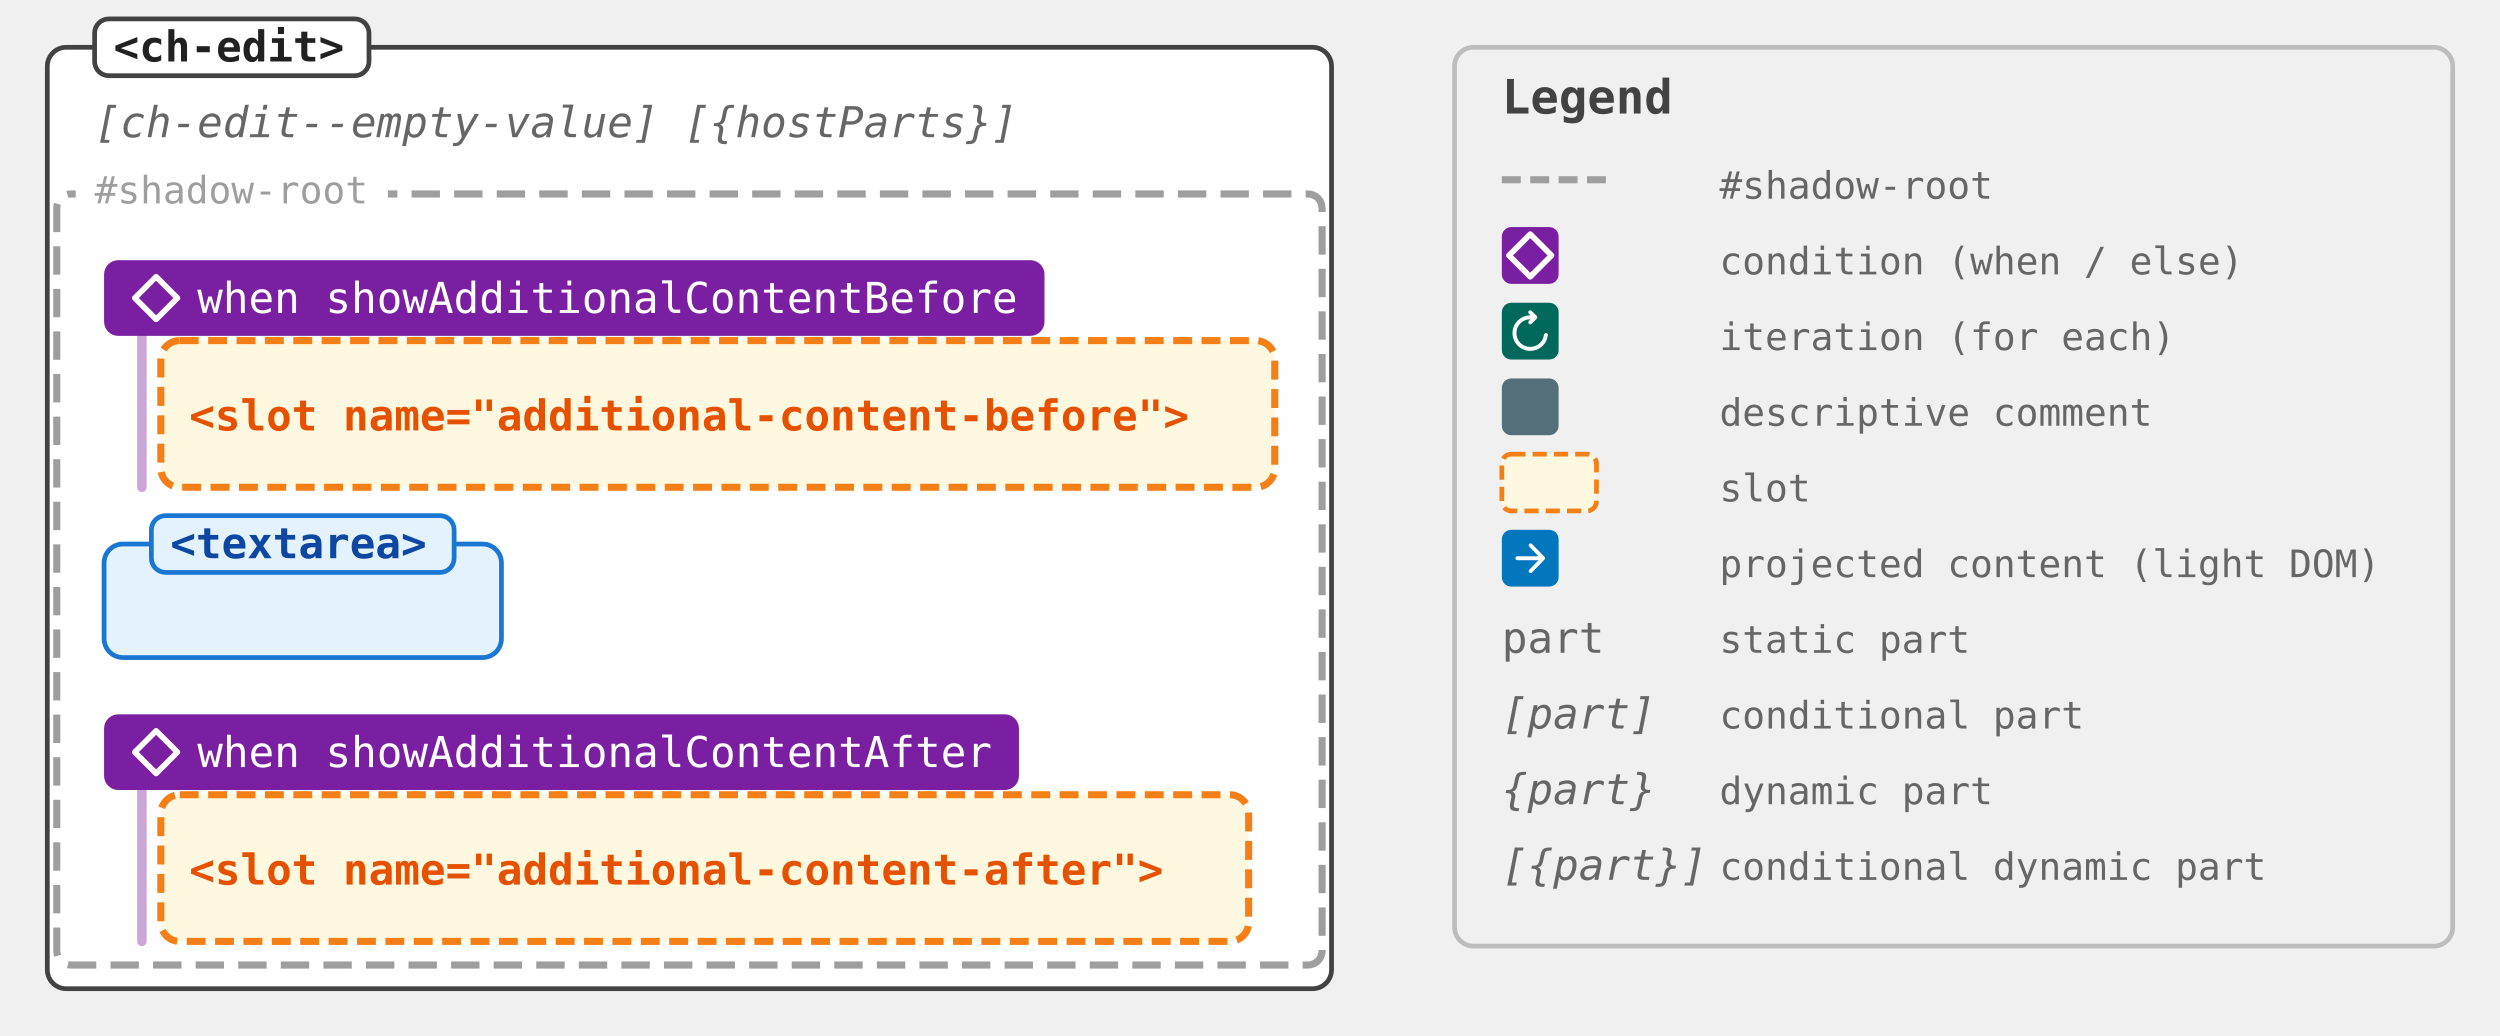
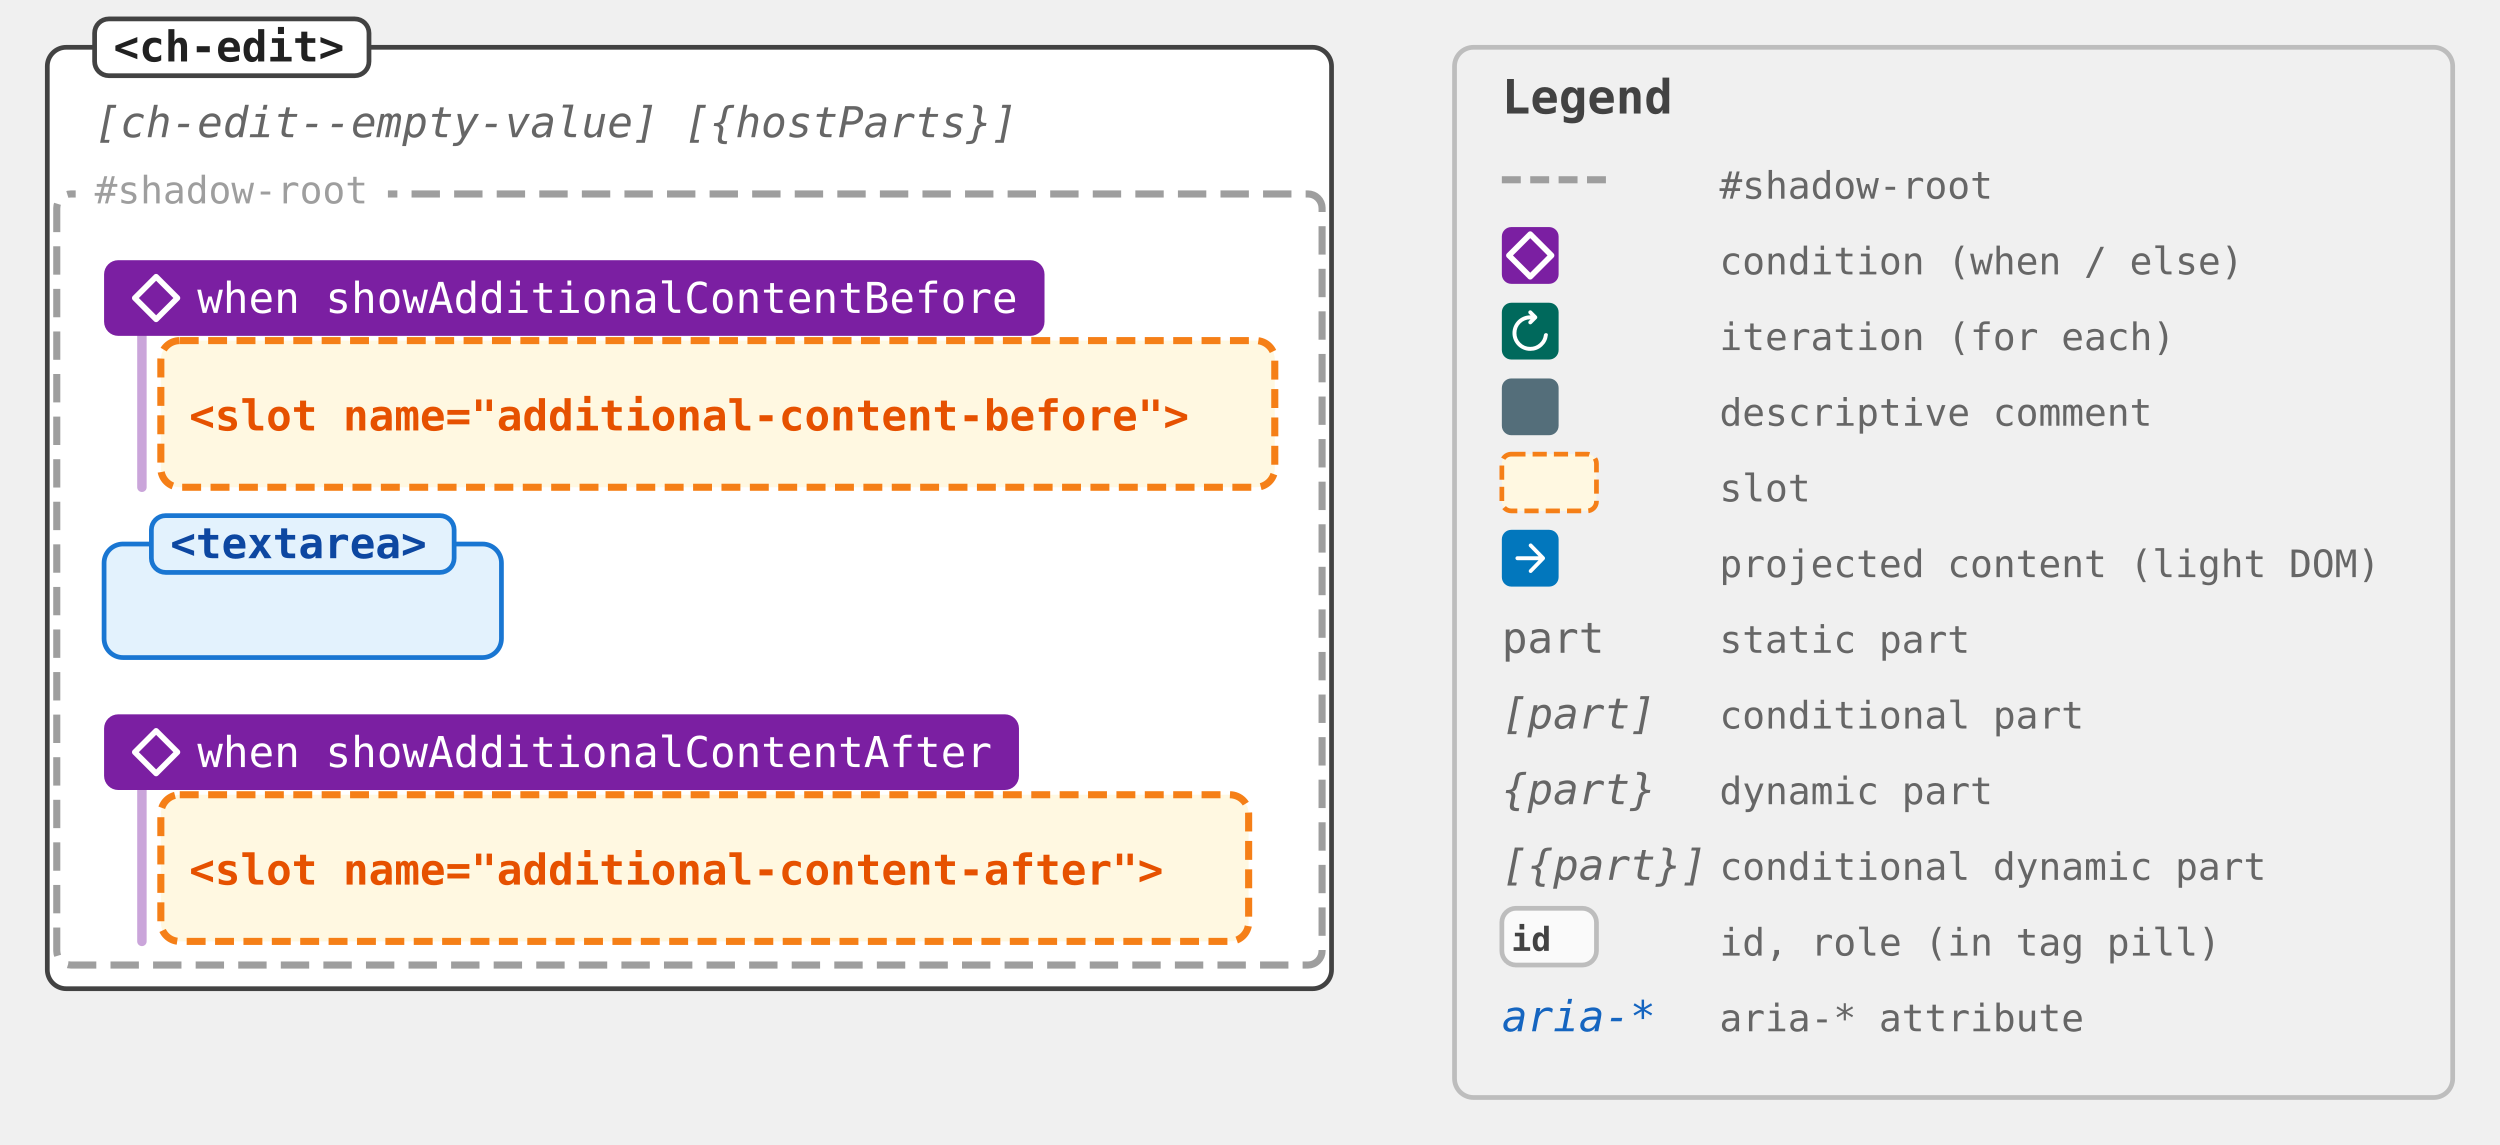
- <svg xmlns="http://www.w3.org/2000/svg" viewBox="0 0 528.475 219" width="528.475" height="219" font-family="monospace, Consolas">
+ <svg xmlns="http://www.w3.org/2000/svg" viewBox="0 0 528.475 242" width="528.475" height="242" font-family="monospace, Consolas">
  <style>
    text { dominant-baseline: auto; }
  </style>
  <rect x="10" y="10" width="271.475" height="199" fill="#ffffff" stroke="#424242" stroke-width="1" rx="4" />
  <rect x="20" y="4" width="58" height="12" fill="#ffffff" stroke="#424242" stroke-width="1" rx="3" />
  <text x="24" y="13" font-size="9" fill="#212121" font-weight="bold">&lt;ch-edit&gt;</text>
  <rect x="12" y="41" width="267.475" height="163" fill="none" stroke="#9e9e9e" stroke-width="1.5" stroke-dasharray="6 3" rx="3" />
  <rect x="16" y="35" width="66" height="12" fill="#ffffff" rx="2" />
  <text x="20" y="43" font-size="8" fill="#9e9e9e" font-family="monospace">#shadow-root</text>
  <text x="20" y="29" font-size="9" fill="#666" font-style="italic">[ch-edit--empty-value] [{hostParts}]</text>
  <line x1="30" y1="71" x2="30" y2="103" stroke="#7b1fa2" stroke-width="2" stroke-opacity="0.4" stroke-linecap="round" />
  <line x1="30" y1="167" x2="30" y2="199" stroke="#7b1fa2" stroke-width="2" stroke-opacity="0.4" stroke-linecap="round" />
  <rect x="22" y="55" width="198.8" height="16" fill="#7b1fa2" rx="3" />
  <path d="M5 0.5 L9.5 5 L5 9.5 L0.5 5 Z" fill="none" stroke="#ffffff" stroke-width="1.2" stroke-linecap="round" stroke-linejoin="round" transform="translate(28,58) scale(1)" />
  <text x="128.4" y="66.15" font-size="9" fill="#ffffff" font-family="monospace" text-anchor="middle">when showAdditionalContentBefore</text>
  <rect x="34" y="72" width="235.475" height="31" fill="#fff8e1" stroke="#f57f17" stroke-width="1.5" stroke-dasharray="4 2" rx="4" />
  <text x="40" y="91" font-size="9" fill="#e65100" font-weight="bold">&lt;slot name="additional-content-before"&gt;</text>
  <rect x="22" y="115" width="84" height="24" fill="#e3f2fd" stroke="#1976d2" stroke-width="1" rx="4" />
  <rect x="32" y="109" width="64" height="12" fill="#e3f2fd" stroke="#1976d2" stroke-width="1" rx="3" />
  <text x="36" y="118" font-size="9" fill="#0d47a1" font-weight="bold">&lt;textarea&gt;</text>
  <rect x="22" y="151" width="193.4" height="16" fill="#7b1fa2" rx="3" />
  <path d="M5 0.5 L9.5 5 L5 9.5 L0.5 5 Z" fill="none" stroke="#ffffff" stroke-width="1.2" stroke-linecap="round" stroke-linejoin="round" transform="translate(28,154) scale(1)" />
  <text x="125.7" y="162.15" font-size="9" fill="#ffffff" font-family="monospace" text-anchor="middle">when showAdditionalContentAfter</text>
  <rect x="34" y="168" width="229.95" height="31" fill="#fff8e1" stroke="#f57f17" stroke-width="1.5" stroke-dasharray="4 2" rx="4" />
  <text x="40" y="187" font-size="9" fill="#e65100" font-weight="bold">&lt;slot name="additional-content-after"&gt;</text>
-   <rect x="307.475" y="10" width="211" height="190" fill="none" stroke="#bdbdbd" stroke-width="1" rx="4" />
+   <rect x="307.475" y="10" width="211" height="222" fill="none" stroke="#bdbdbd" stroke-width="1" rx="4" />
  <text x="317.475" y="24" font-size="10" fill="#424242" font-weight="bold">Legend</text>
  <line x1="317.475" y1="38" x2="341.475" y2="38" stroke="#9e9e9e" stroke-width="1.5" stroke-dasharray="4 2" />
  <text x="363.475" y="42" font-size="8" fill="#666">#shadow-root</text>
  <rect x="317.475" y="48" width="12" height="12" fill="#7b1fa2" rx="2" />
  <path d="M5 0.5 L9.5 5 L5 9.5 L0.5 5 Z" fill="none" stroke="#fff" stroke-width="1.2" stroke-linecap="round" stroke-linejoin="round" transform="translate(318.475,49) scale(1)" />
  <text x="363.475" y="58" font-size="8" fill="#666">condition (when / else)</text>
  <rect x="317.475" y="64" width="12" height="12" fill="#00695c" rx="2" />
  <path d="M8 14.667a5.806 5.806 0 0 1-2.342-.475 6.1 6.1 0 0 1-1.9-1.284 6.097 6.097 0 0 1-1.283-1.9A5.804 5.804 0 0 1 2 8.667a5.8 5.8 0 0 1 .475-2.342 6.099 6.099 0 0 1 1.283-1.9 6.099 6.099 0 0 1 1.9-1.283A5.805 5.805 0 0 1 8 2.667h.1L7.533 2.1a.622.622 0 0 1-.183-.458.68.68 0 0 1 .183-.475.68.68 0 0 1 .475-.209.62.62 0 0 1 .475.192L10.2 2.867a.632.632 0 0 1 .183.466.632.632 0 0 1-.183.467L8.483 5.517a.62.62 0 0 1-.475.191.68.68 0 0 1-.475-.208.68.68 0 0 1-.183-.475c0-.183.061-.336.183-.458L8.1 4H8c-1.3 0-2.403.453-3.308 1.358-.906.906-1.359 2.009-1.359 3.309 0 1.3.453 2.402 1.359 3.308.905.906 2.008 1.358 3.308 1.358 1.178 0 2.206-.383 3.083-1.15.878-.766 1.395-1.733 1.55-2.9a.68.68 0 0 1 .234-.441.687.687 0 0 1 .466-.175c.178 0 .334.055.467.166a.44.44 0 0 1 .167.417c-.156 1.544-.8 2.833-1.934 3.867C10.9 14.15 9.556 14.667 8 14.667Z" fill="#fff" transform="translate(318.475,65) scale(0.625)" />
  <text x="363.475" y="74" font-size="8" fill="#666">iteration (for each)</text>
  <rect x="317.475" y="80" width="12" height="12" fill="#546e7a" rx="2" />
  <text x="363.475" y="90" font-size="8" fill="#666">descriptive comment</text>
  <rect x="317.475" y="96" width="20" height="12" fill="#fff8e1" stroke="#f57f17" stroke-width="1" stroke-dasharray="3 1.5" rx="2" />
  <text x="363.475" y="106" font-size="8" fill="#666">slot</text>
  <rect x="317.475" y="112" width="12" height="12" fill="#0277bd" rx="2" />
  <path d="M10.817 8.664H3.642a.613.613 0 0 1-.457-.19.647.647 0 0 1-.185-.47c0-.187.062-.343.185-.47a.613.613 0 0 1 .457-.19h7.175l-3.146-3.23a.613.613 0 0 1-.185-.462.668.668 0 0 1 .65-.651.58.58 0 0 1 .45.189l4.237 4.353c.065.066.11.137.137.214a.75.75 0 0 1 .04.247.75.75 0 0 1-.04.248.581.581 0 0 1-.137.214l-4.237 4.353a.59.59 0 0 1-.442.181.645.645 0 0 1-.457-.181.65.65 0 0 1-.193-.47.65.65 0 0 1 .193-.47l3.13-3.215Z" fill="#fff" transform="translate(318.475,113) scale(0.625)" />
  <text x="363.475" y="122" font-size="8" fill="#666">projected content (light DOM)</text>
  <text x="317.475" y="138" font-size="9" fill="#666">part</text>
  <text x="363.475" y="138" font-size="8" fill="#666">static part</text>
  <text x="317.475" y="154" font-size="9" fill="#666" font-style="italic">[part]</text>
  <text x="363.475" y="154" font-size="8" fill="#666">conditional part</text>
  <text x="317.475" y="170" font-size="9" fill="#666" font-style="italic">{part}</text>
  <text x="363.475" y="170" font-size="8" fill="#666">dynamic part</text>
  <text x="317.475" y="186" font-size="9" fill="#666" font-style="italic">[{part}]</text>
  <text x="363.475" y="186" font-size="8" fill="#666">conditional dynamic part</text>
+   <rect x="317.475" y="192" width="20" height="12" fill="#fafafa" stroke="#bdbdbd" stroke-width="1" rx="3" />
+   <text x="319.475" y="201" font-size="7" fill="#424242" font-weight="bold">id</text>
+   <text x="363.475" y="202" font-size="8" fill="#666">id, role (in tag pill)</text>
+   <text x="317.475" y="218" font-size="9" fill="#1565c0" font-style="italic">aria-*</text>
+   <text x="363.475" y="218" font-size="8" fill="#666">aria-* attribute</text>
</svg>
